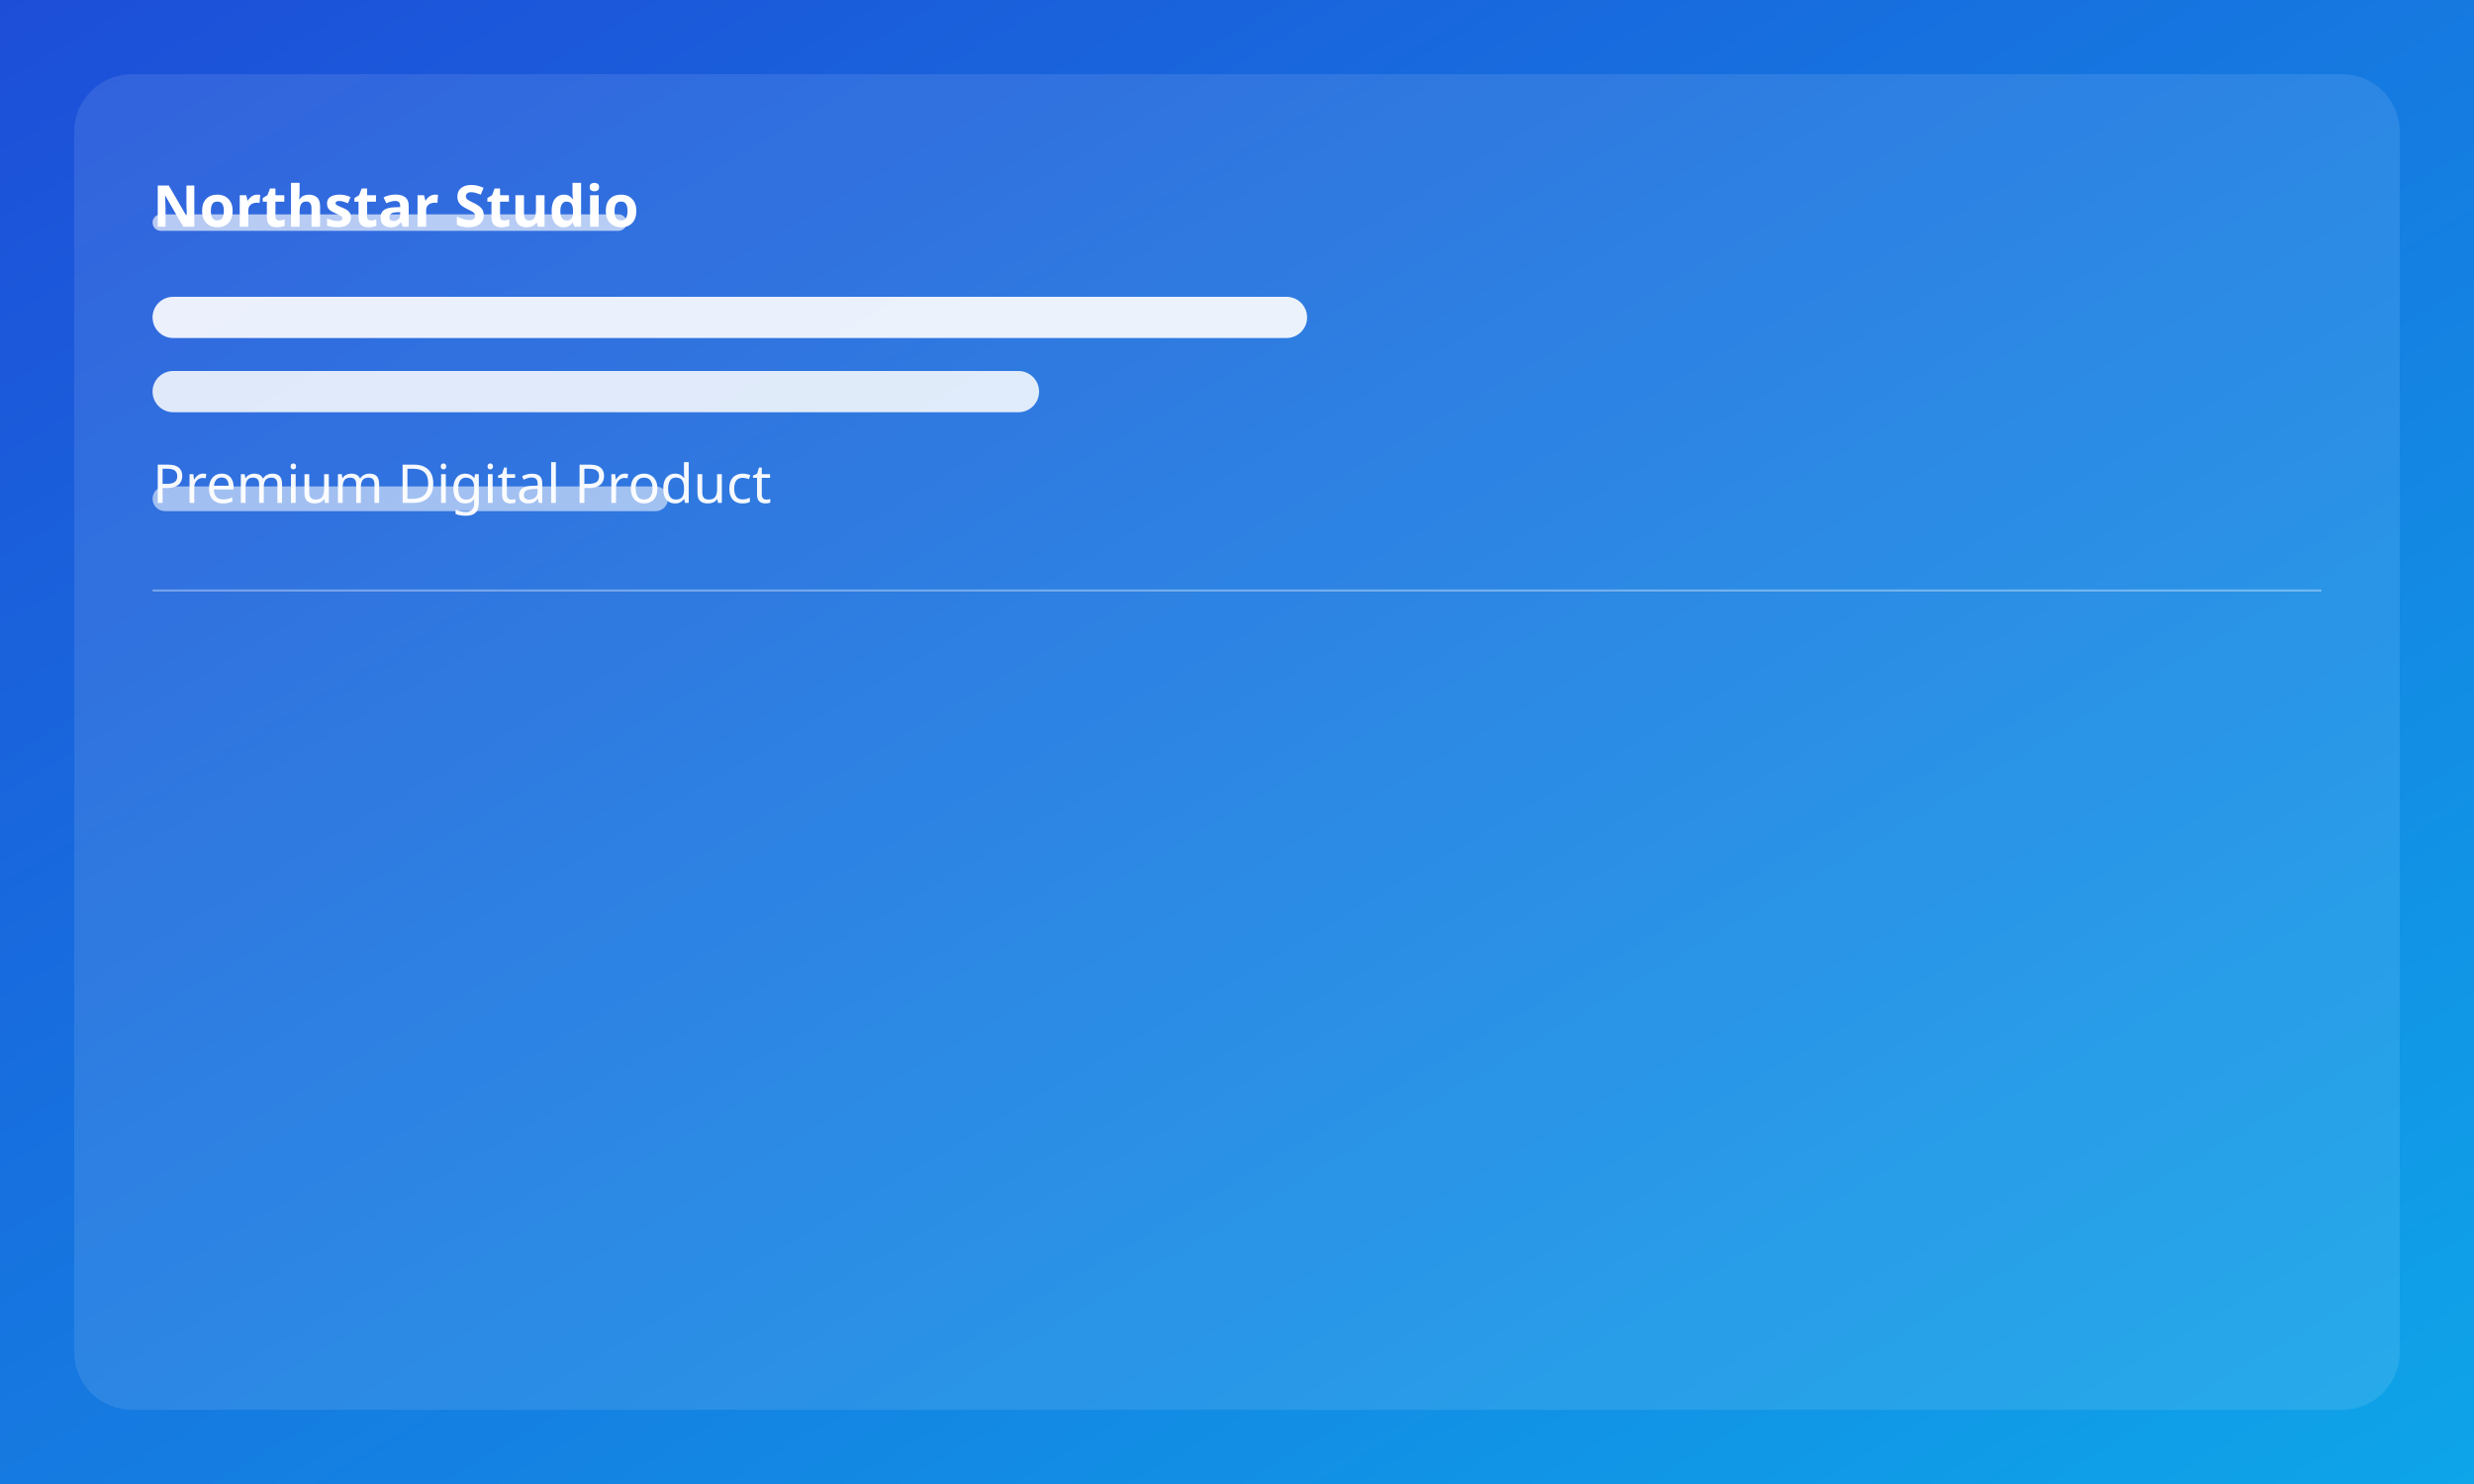
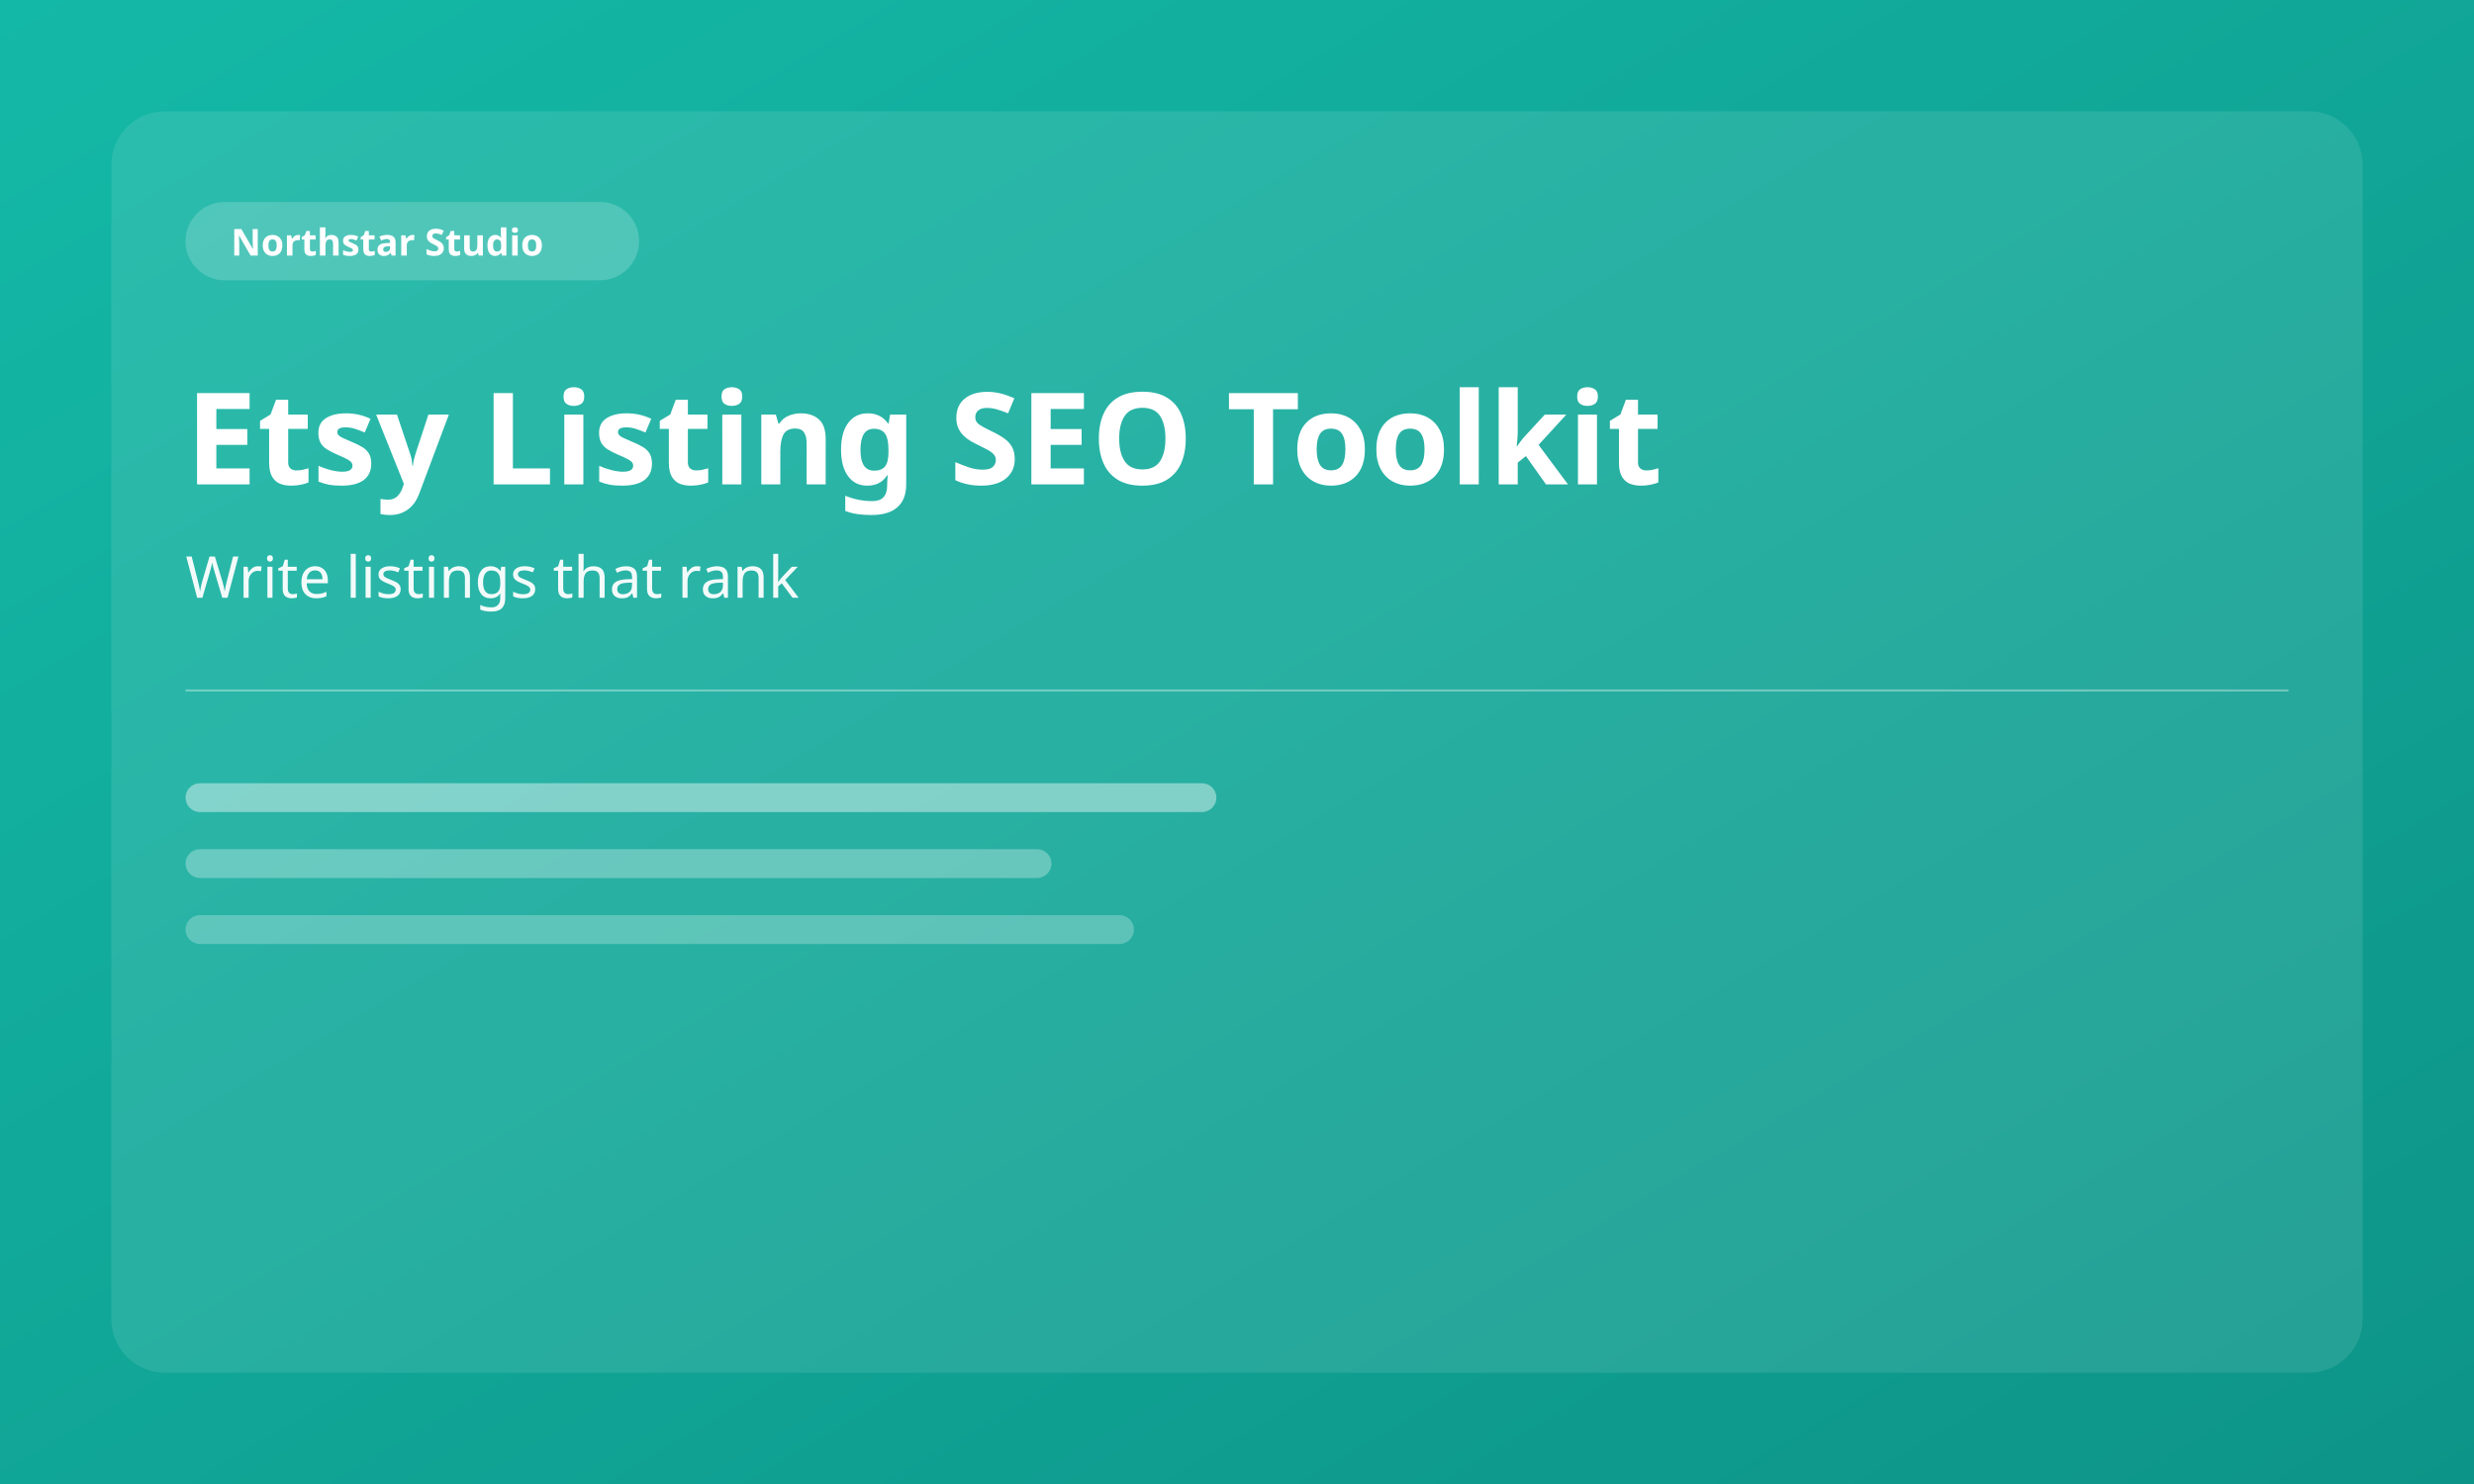
- <svg xmlns="http://www.w3.org/2000/svg" width="1200" height="720" viewBox="0 0 1200 720" role="img" aria-label="Northstar Studio cover">
+ <svg xmlns="http://www.w3.org/2000/svg" width="1200" height="720" viewBox="0 0 1200 720" role="img" aria-label="Etsy Listing SEO Toolkit">
  <defs>
-     <linearGradient id="g" x1="0" y1="0" x2="1" y2="1">
-       <stop offset="0%" stop-color="#1d4ed8" />
-       <stop offset="100%" stop-color="#0ea5e9" />
+     <linearGradient id="bg" x1="0" y1="0" x2="1" y2="1">
+       <stop offset="0%" stop-color="#14b8a6" />
+       <stop offset="100%" stop-color="#0d9488" />
    </linearGradient>
  </defs>
-   <rect width="1200" height="720" fill="url(#g)" />
-   <rect x="36" y="36" width="1128" height="648" rx="28" fill="rgba(255,255,255,0.10)" />
-   <rect x="74" y="104" width="230" height="8" rx="4" fill="rgba(255,255,255,0.65)" />
-   <rect x="74" y="144" width="560" height="20" rx="10" fill="rgba(255,255,255,0.9)" />
-   <rect x="74" y="180" width="430" height="20" rx="10" fill="rgba(255,255,255,0.85)" />
-   <rect x="74" y="236" width="250" height="12" rx="6" fill="rgba(255,255,255,0.55)" />
-   <rect x="74" y="286" width="1052" height="1" fill="rgba(255,255,255,0.35)" />
-   <text x="74" y="110" fill="white" font-size="28" font-family="Avenir Next,Segoe UI,sans-serif" font-weight="700">Northstar Studio</text>
-   <text x="74" y="244" fill="white" font-size="26" font-family="Avenir Next,Segoe UI,sans-serif" opacity="0.95">Premium Digital Product</text>
+   <rect width="1200" height="720" fill="url(#bg)" />
+   <rect x="54" y="54" width="1092" height="612" rx="26" fill="rgba(255,255,255,0.10)" />
+   <rect x="90" y="98" width="220" height="38" rx="19" fill="rgba(255,255,255,0.18)" />
+   <text x="112" y="124" fill="white" font-size="18" font-family="Avenir Next,Segoe UI,sans-serif" font-weight="700">Northstar Studio</text>
+   <text x="90" y="235" fill="white" font-size="62" font-family="Avenir Next,Segoe UI,sans-serif" font-weight="800">Etsy Listing SEO Toolkit</text>
+   <text x="90" y="290" fill="white" font-size="28" font-family="Avenir Next,Segoe UI,sans-serif" opacity="0.94">Write listings that rank</text>
+   <line x1="90" y1="335" x2="1110" y2="335" stroke="rgba(255,255,255,0.35)" />
+   <rect x="90" y="380" width="500" height="14" rx="7" fill="rgba(255,255,255,0.42)" />
+   <rect x="90" y="412" width="420" height="14" rx="7" fill="rgba(255,255,255,0.30)" />
+   <rect x="90" y="444" width="460" height="14" rx="7" fill="rgba(255,255,255,0.25)" />
</svg>
